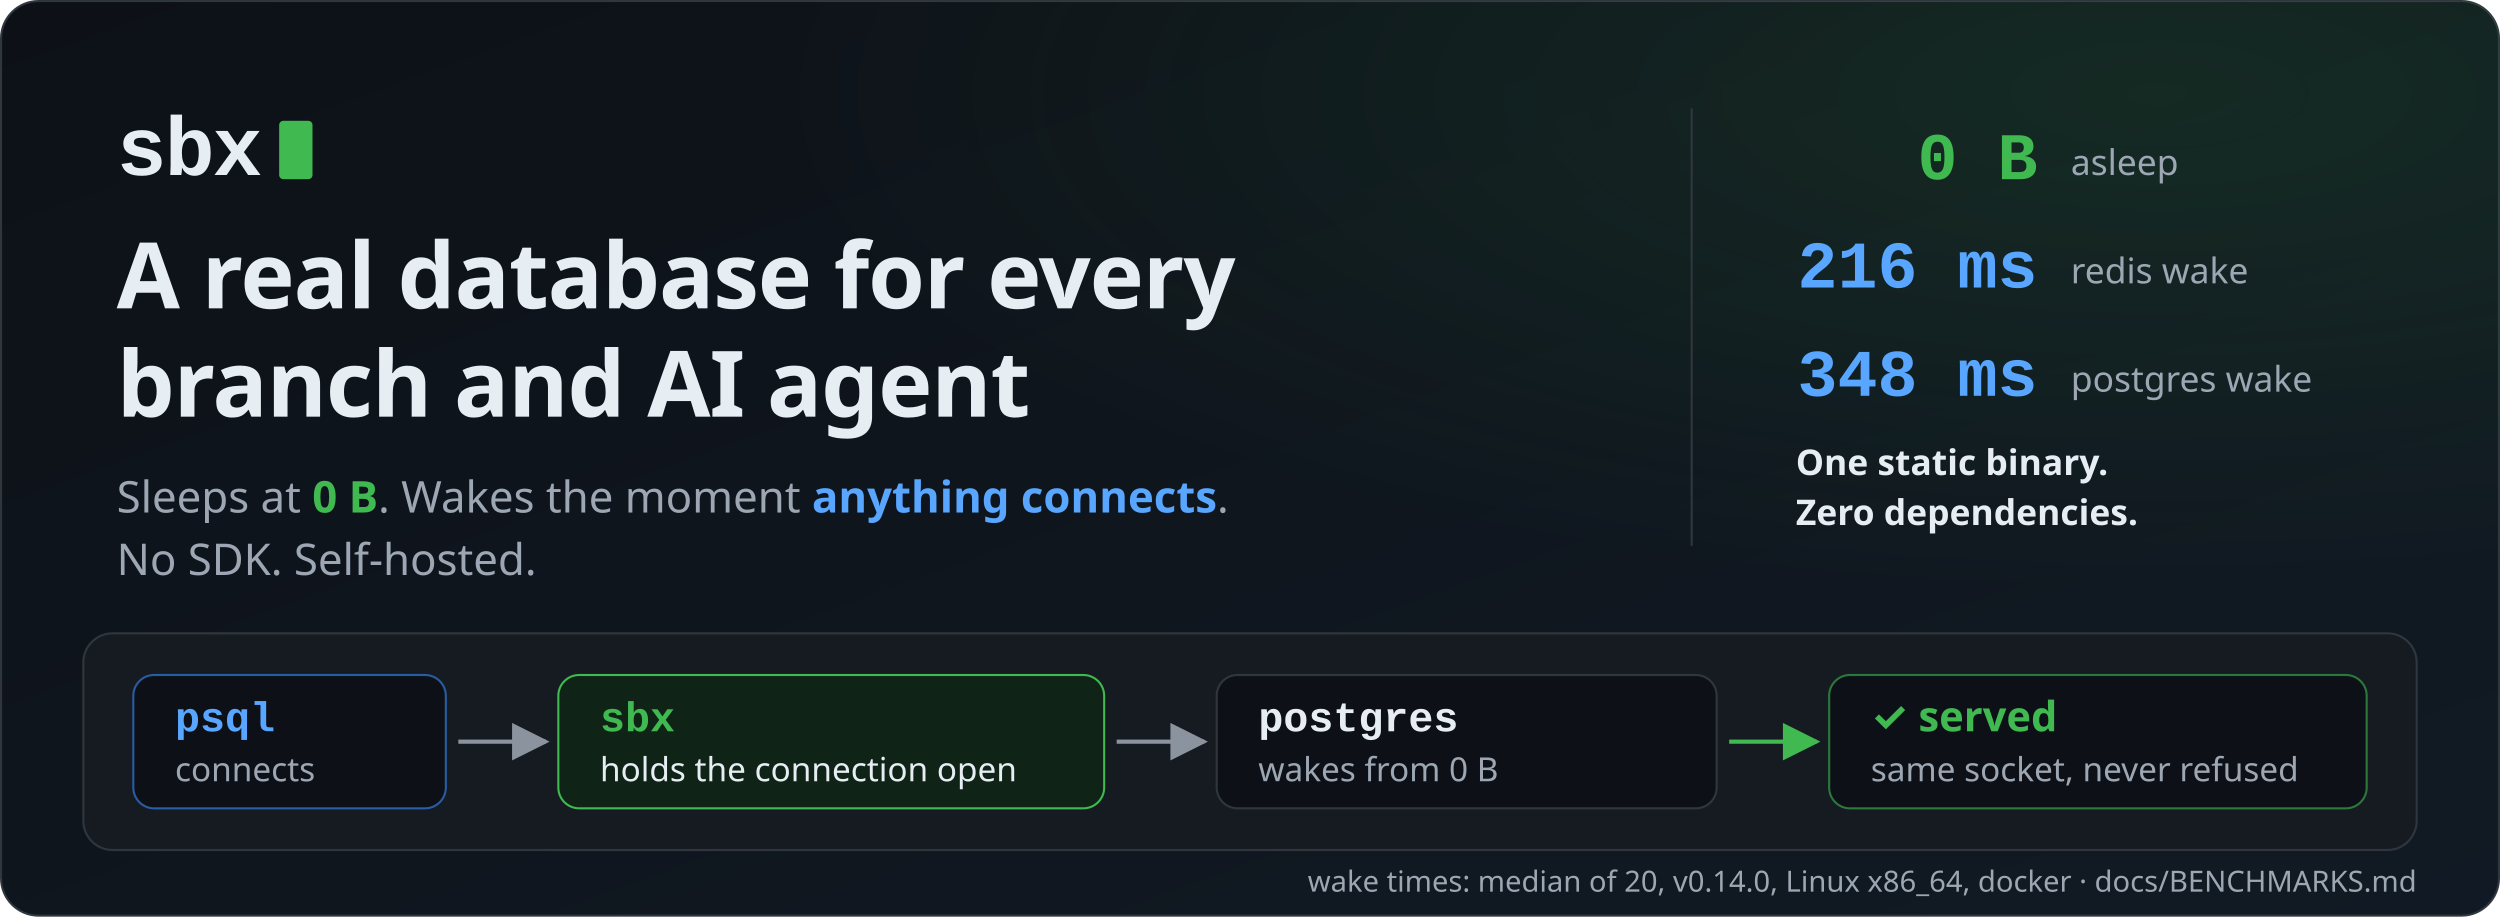
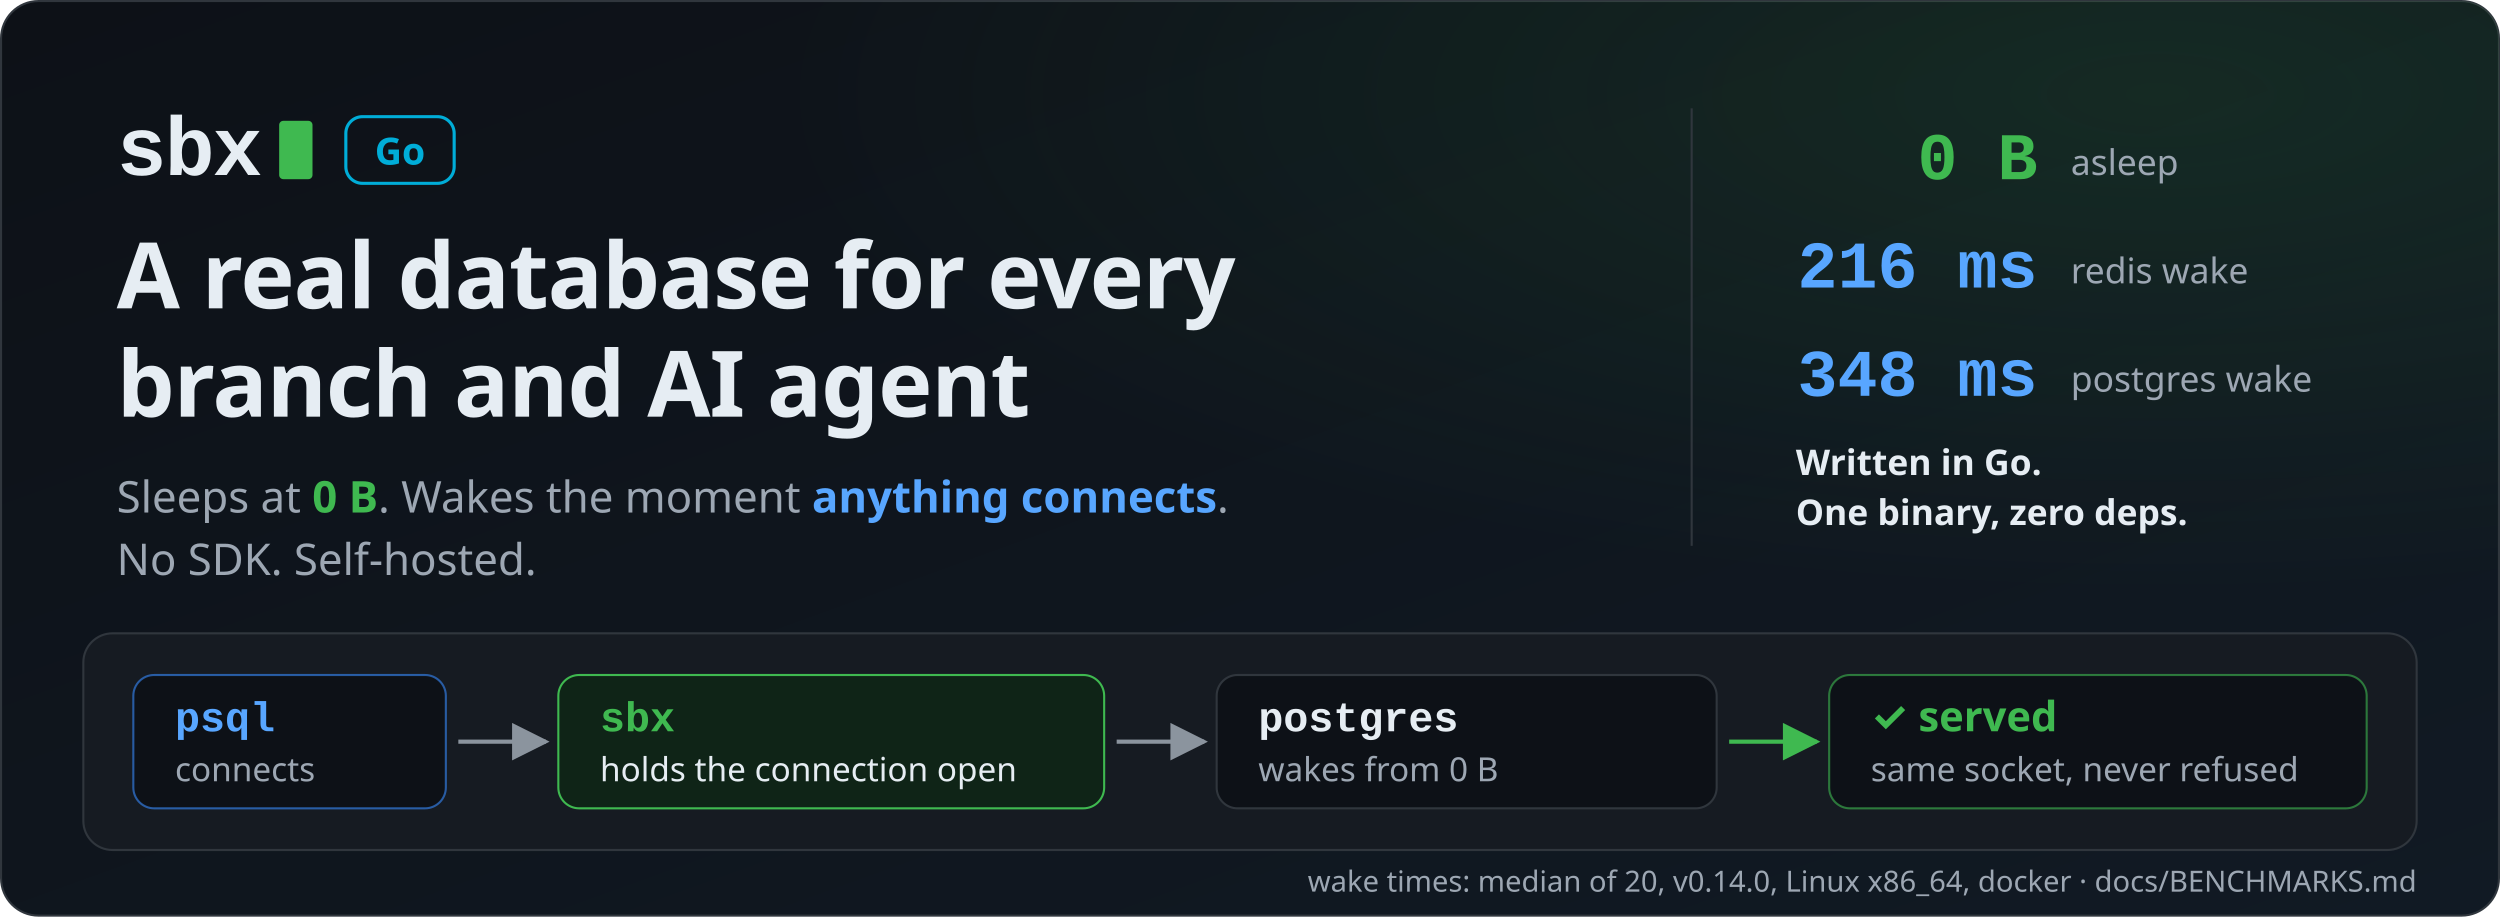
- <svg xmlns="http://www.w3.org/2000/svg" width="1200" height="440" viewBox="0 0 1200 440" role="img" aria-label="sbx: a real database for every branch and AI agent. Sleeps at 0 B, wakes the moment anything connects, no SDK, self-hosted. How a wake works: psql connects, sbx holds the connection open while postgres wakes from 0 B, then hands over the same connection and the query is served. Measured on v0.14.0: 0 B asleep, redis wakes in 216 ms and postgres in 348 ms (median of 20), one static binary with zero dependencies.">
+ <svg xmlns="http://www.w3.org/2000/svg" width="1200" height="440" viewBox="0 0 1200 440" role="img" aria-label="sbx: a real database for every branch and AI agent. Sleeps at 0 B, wakes the moment anything connects, no SDK, self-hosted. How a wake works: psql connects, sbx holds the connection open while postgres wakes from 0 B, then hands over the same connection and the query is served. Measured on v0.14.0: 0 B asleep, redis wakes in 216 ms and postgres in 348 ms (median of 20), written in Go, one static binary with zero dependencies.">
  <defs>
    <linearGradient id="bg" x1="0" y1="0" x2="1" y2="1">
      <stop offset="0" stop-color="#0d1117" />
      <stop offset="1" stop-color="#111a24" />
    </linearGradient>
    <radialGradient id="glow" cx="0.86" cy="0.1" r="0.55">
      <stop offset="0" stop-color="#3fb950" stop-opacity="0.13" />
      <stop offset="1" stop-color="#3fb950" stop-opacity="0" />
    </radialGradient>
    <marker id="ah" viewBox="0 0 10 10" refX="9" refY="5" markerWidth="9" markerHeight="9" orient="auto-start-reverse">
      <path d="M0 0 10 5 0 10z" fill="#8b949e" />
    </marker>
    <marker id="ahg" viewBox="0 0 10 10" refX="9" refY="5" markerWidth="9" markerHeight="9" orient="auto-start-reverse">
      <path d="M0 0 10 5 0 10z" fill="#3fb950" />
    </marker>
  </defs>
  <style>
    .s{font-family:-apple-system,BlinkMacSystemFont,'Segoe UI','Noto Sans',Helvetica,Arial,'Liberation Sans',sans-serif}
    .m{font-family:ui-monospace,SFMono-Regular,'SF Mono',Menlo,Consolas,'Liberation Mono',monospace}
    .fg{fill:#e6edf3}.mu{fill:#9da7b3}.g{fill:#3fb950}.b{fill:#58a6ff}
  </style>
  <rect x="0.5" y="0.5" width="1199" height="439" rx="18" fill="url(#bg)" stroke="#30363d" />
  <rect x="0.5" y="0.5" width="1199" height="439" rx="18" fill="url(#glow)" />
  <text x="56" y="84" class="m fg" font-size="40" font-weight="700" letter-spacing="-1">sbx</text>
  <rect x="134" y="58" width="16" height="28" rx="2" class="g" />
+   <rect x="166" y="56" width="52" height="32" rx="8" fill="none" stroke="#00ADD8" stroke-width="1.5" />
+   <text x="192" y="79" text-anchor="middle" class="s" font-size="18" font-weight="700" fill="#00ADD8">Go</text>
  <text x="56" y="148" class="s fg" font-size="44" font-weight="700" letter-spacing="-0.5">A real database for every</text>
  <text x="56" y="200" class="s fg" font-size="44" font-weight="700" letter-spacing="-0.5">branch and AI agent</text>
  <text x="56" y="246" class="s mu" font-size="21">Sleeps at <tspan class="g" font-weight="700">0 B</tspan>. Wakes the moment <tspan class="b" font-weight="700">anything connects</tspan>.</text>
  <text x="56" y="276" class="s mu" font-size="21">No SDK. Self-hosted.</text>
  <line x1="812" y1="52" x2="812" y2="262" stroke="#30363d" />
  <text x="978" y="86" text-anchor="end" class="m g" font-size="32" font-weight="700">0 B</text>
  <text x="994" y="84" class="s mu" font-size="17">asleep</text>
  <text x="978" y="138" text-anchor="end" class="m b" font-size="32" font-weight="700">216 ms</text>
  <text x="994" y="136" class="s mu" font-size="17">redis wake</text>
  <text x="978" y="190" text-anchor="end" class="m b" font-size="32" font-weight="700">348 ms</text>
  <text x="994" y="188" class="s mu" font-size="17">postgres wake</text>
-   <text x="862" y="228" class="s fg" font-size="17" font-weight="600">One static binary.</text>
-   <text x="862" y="252" class="s fg" font-size="17" font-weight="600">Zero dependencies.</text>
+   <text x="862" y="228" class="s fg" font-size="17" font-weight="600">Written in Go.</text>
+   <text x="862" y="252" class="s fg" font-size="17" font-weight="600">One binary, zero deps.</text>
  <rect x="40" y="304" width="1120" height="104" rx="14" fill="#161b22" stroke="#30363d" />
  <rect x="64" y="324" width="150" height="64" rx="10" fill="#0d1117" stroke="#388bfd" stroke-opacity="0.6" />
  <text x="84" y="351" class="m b" font-size="20" font-weight="700">psql</text>
  <text x="84" y="375" class="s mu" font-size="16">connects</text>
  <line x1="220" y1="356" x2="262" y2="356" stroke="#8b949e" stroke-width="2" marker-end="url(#ah)" />
  <rect x="268" y="324" width="262" height="64" rx="10" fill="#0f2417" stroke="#3fb950" />
  <text x="288" y="351" class="m g" font-size="20" font-weight="700">sbx</text>
  <text x="288" y="375" class="s fg" font-size="16">holds the connection open</text>
  <line x1="536" y1="356" x2="578" y2="356" stroke="#8b949e" stroke-width="2" marker-end="url(#ah)" />
  <rect x="584" y="324" width="240" height="64" rx="10" fill="#0d1117" stroke="#30363d" />
  <text x="604" y="351" class="m fg" font-size="20" font-weight="700">postgres</text>
  <text x="604" y="375" class="s mu" font-size="16">wakes from 0 B</text>
  <line x1="830" y1="356" x2="872" y2="356" stroke="#3fb950" stroke-width="2" marker-end="url(#ahg)" />
  <rect x="878" y="324" width="258" height="64" rx="10" fill="#0d1117" stroke="#3fb950" stroke-opacity="0.6" />
  <text x="898" y="351" class="s g" font-size="20" font-weight="700">✓ served</text>
  <text x="898" y="375" class="s mu" font-size="16">same socket, never refused</text>
  <text x="1160" y="428" text-anchor="end" class="s mu" font-size="14">wake times: median of 20, v0.14.0, Linux x86_64, docker · docs/BENCHMARKS.md</text>
</svg>
